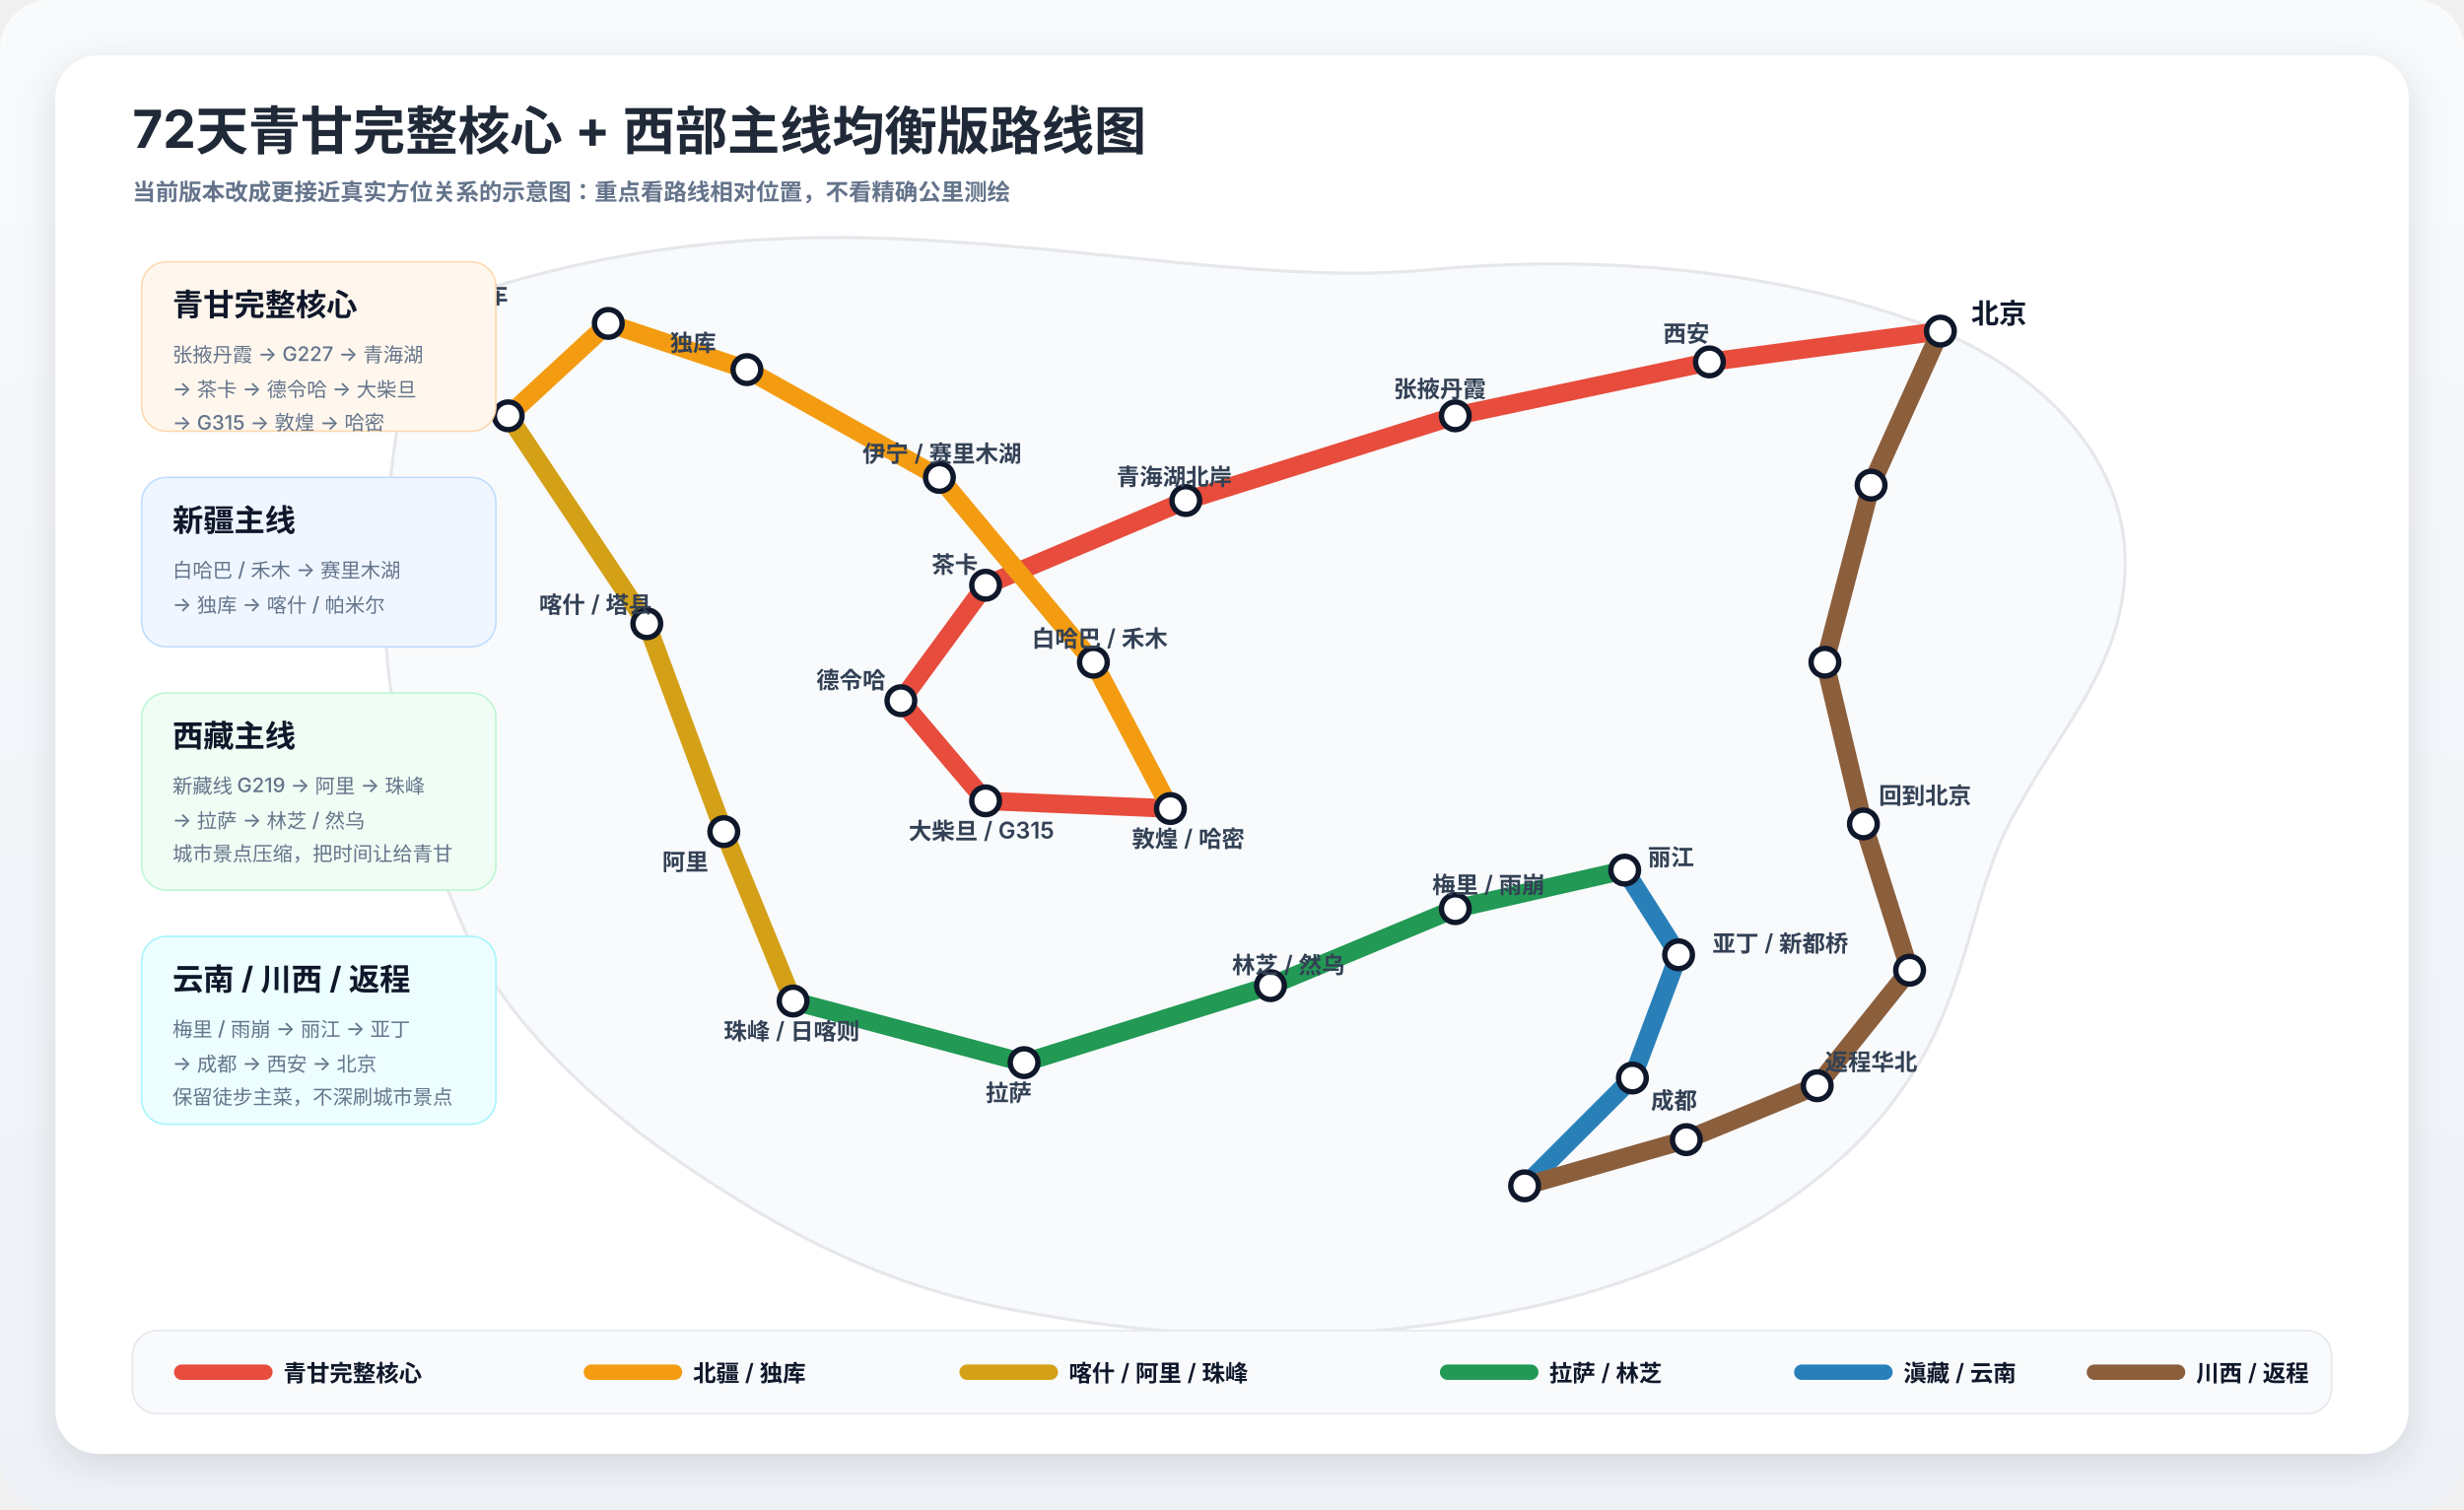
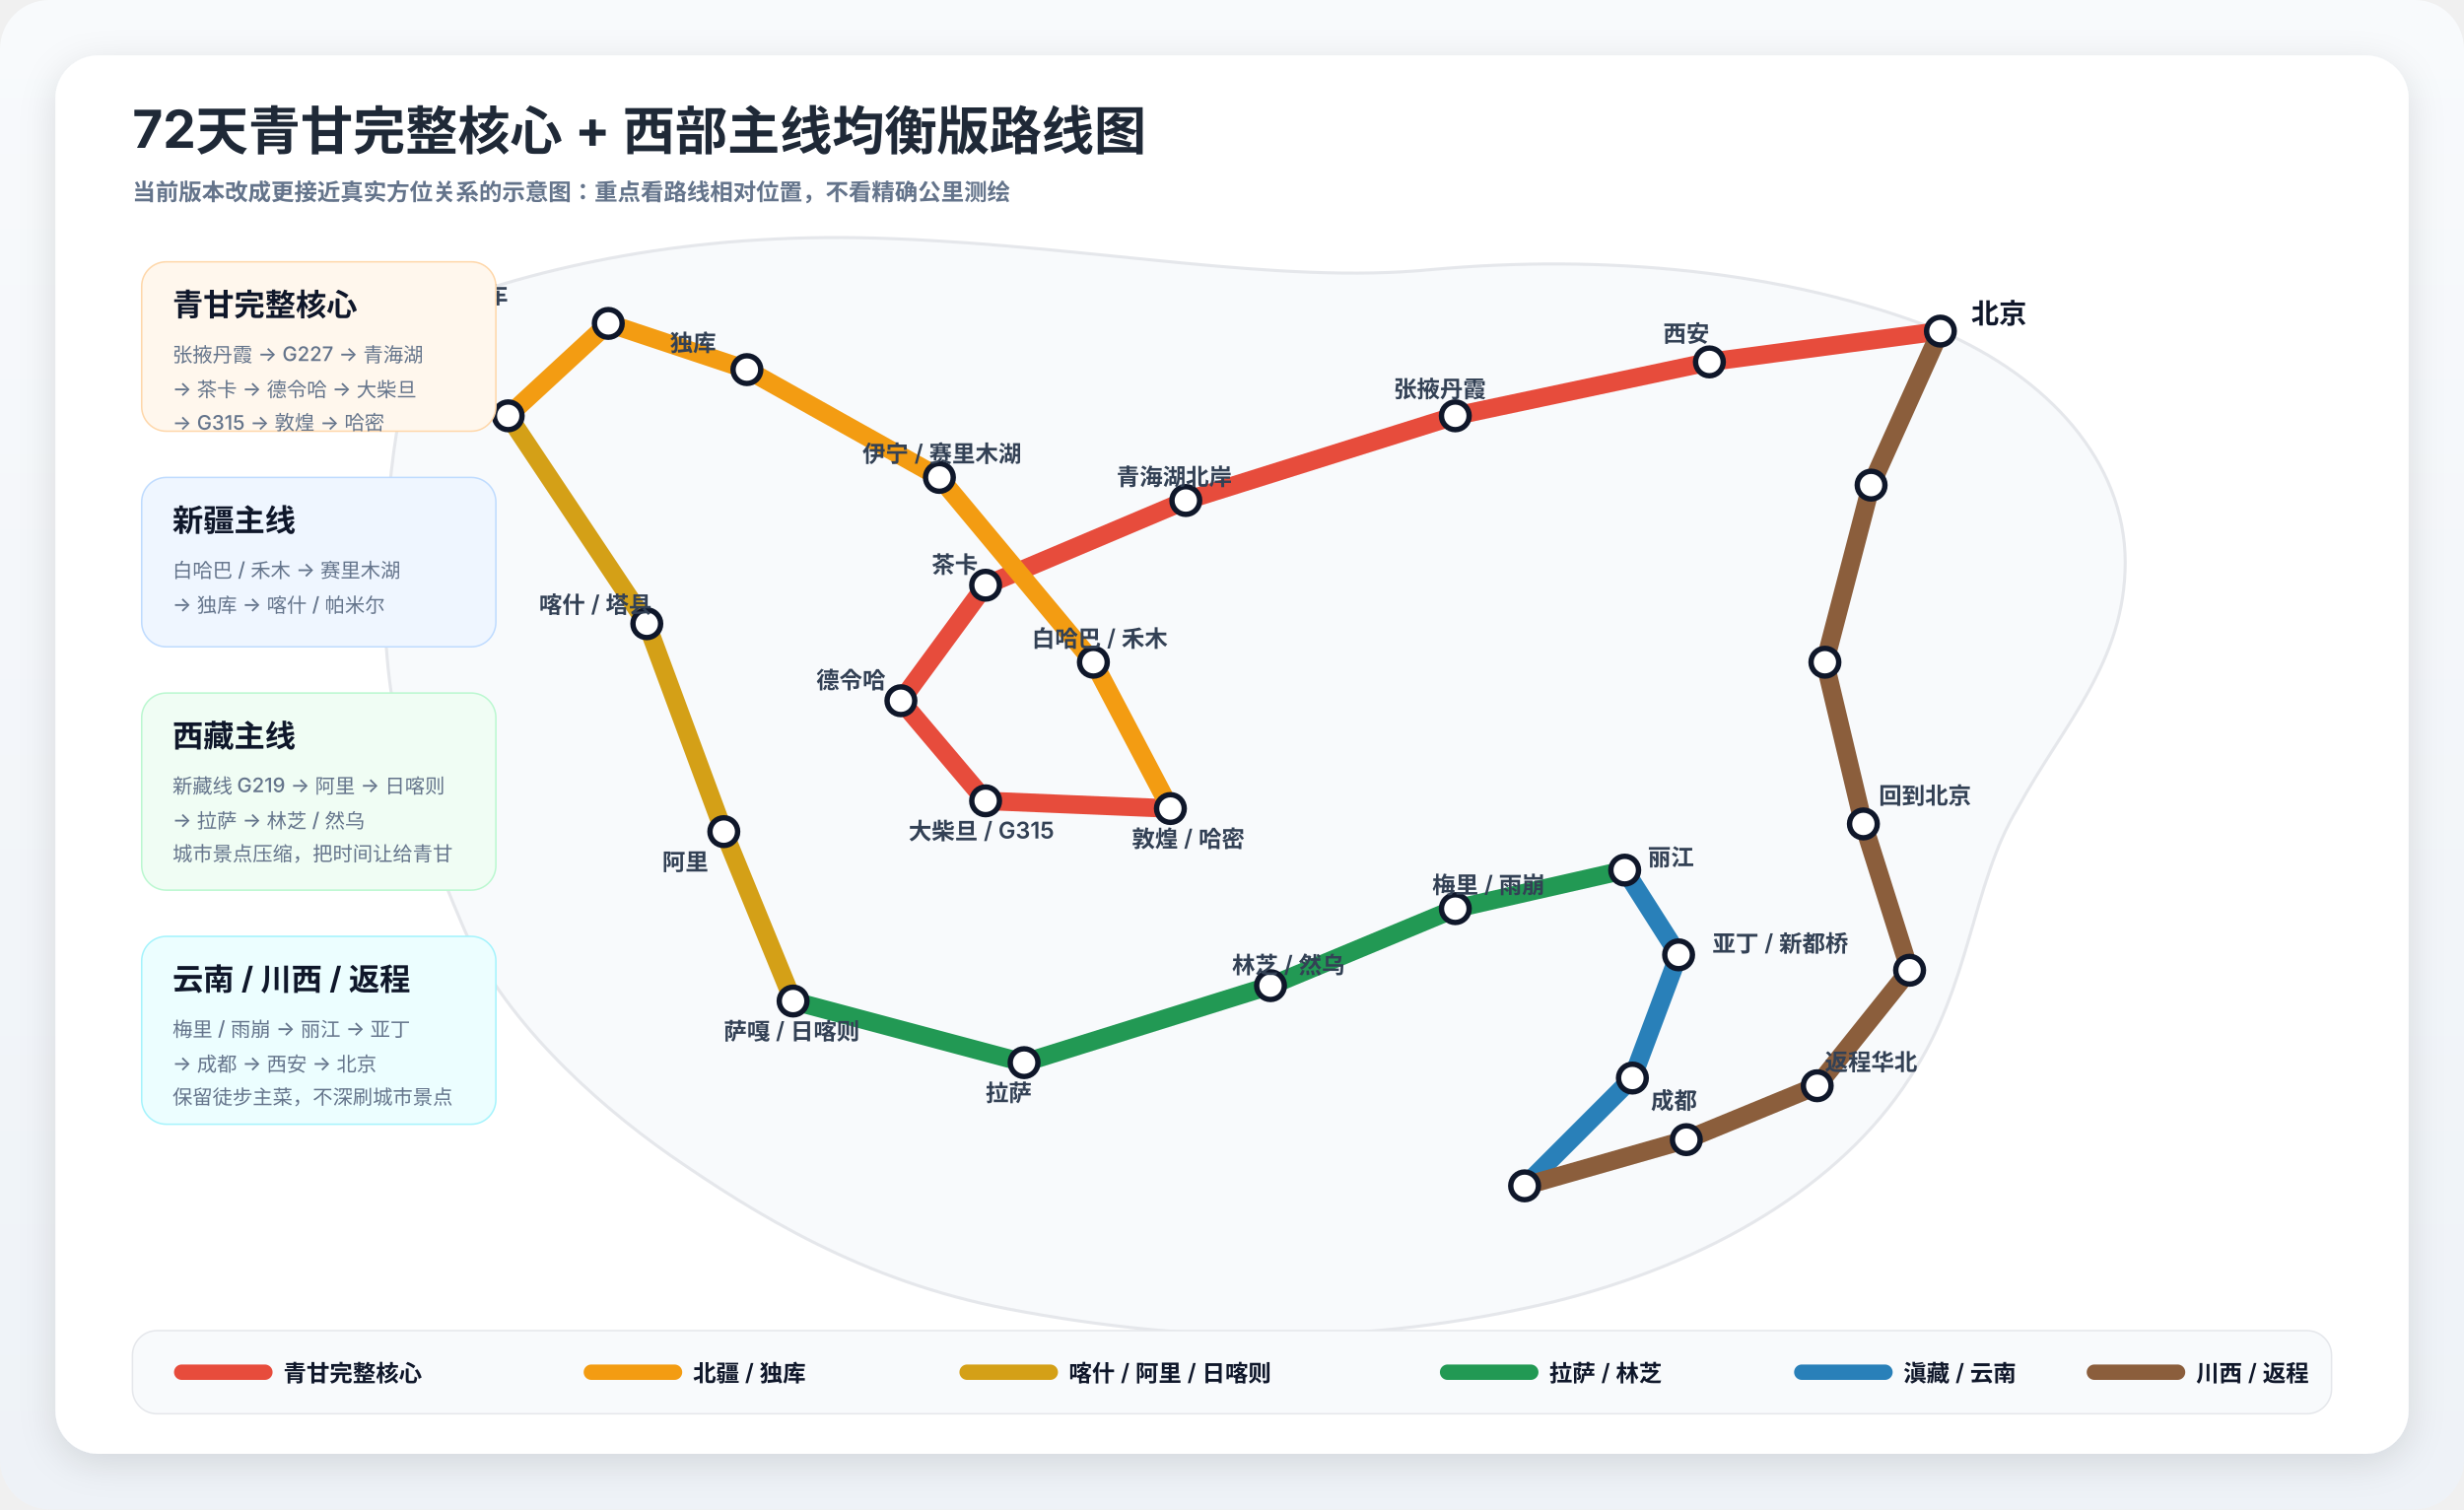
<svg xmlns="http://www.w3.org/2000/svg" width="1600" height="980" viewBox="0 0 1600 980" role="img" aria-labelledby="title desc">
  <defs>
    <linearGradient id="bg" x1="0" y1="0" x2="0" y2="1">
      <stop offset="0%" stop-color="#f8fafc" />
      <stop offset="100%" stop-color="#eef2f7" />
    </linearGradient>
    <filter id="shadow" x="-20%" y="-20%" width="140%" height="140%">
      <feDropShadow dx="0" dy="6" stdDeviation="12" flood-color="#000000" flood-opacity="0.12" />
    </filter>
    <style>
      .title{font:700 34px -apple-system,BlinkMacSystemFont,'PingFang SC','Noto Sans SC',sans-serif;fill:#1f2937}
      .meta{font:600 15px -apple-system,BlinkMacSystemFont,'PingFang SC','Noto Sans SC',sans-serif;fill:#64748b}
      .city{font:700 18px -apple-system,BlinkMacSystemFont,'PingFang SC','Noto Sans SC',sans-serif;fill:#0f172a}
      .minor{font:600 15px -apple-system,BlinkMacSystemFont,'PingFang SC','Noto Sans SC',sans-serif;fill:#334155}
      .tiny{font:500 13px -apple-system,BlinkMacSystemFont,'PingFang SC','Noto Sans SC',sans-serif;fill:#64748b}
      .legend{font:600 15px -apple-system,BlinkMacSystemFont,'PingFang SC','Noto Sans SC',sans-serif;fill:#0f172a}
    </style>
  </defs>
  <rect width="1600" height="980" rx="32" fill="url(#bg)" />
  <rect x="36" y="36" width="1528" height="908" rx="28" fill="#fff" filter="url(#shadow)" />
  <text x="86" y="96" class="title">72天青甘完整核心 + 西部主线均衡版路线图</text>
  <text x="86" y="130" class="meta">当前版本改成更接近真实方位关系的示意图：重点看路线相对位置，不看精确公里测绘</text>
  <path d="M280,200            C360,170 460,150 580,155            C710,160 830,185 930,175            C1040,165 1160,175 1260,215            C1330,245 1380,300 1380,365            C1380,430 1340,470 1310,525            C1280,575 1280,640 1240,700            C1195,770 1110,820 1010,845            C885,875 770,872 655,850            C560,832 490,788 435,750            C385,715 325,660 300,600            C270,530 250,465 250,395            C250,325 255,260 280,200 Z" fill="#f8fafc" stroke="#e5e7eb" stroke-width="2" />
  <polyline points="1260,215 1110,235 945,270 770,325 640,380 585,455 640,520 760,525" fill="none" stroke="#e74c3c" stroke-width="12" stroke-linecap="round" stroke-linejoin="round" />
  <polyline points="760,525 710,430 610,310 485,240 395,210 330,270" fill="none" stroke="#f39c12" stroke-width="12" stroke-linecap="round" stroke-linejoin="round" />
  <polyline points="330,270 420,405 470,540 515,650" fill="none" stroke="#d4a017" stroke-width="12" stroke-linecap="round" stroke-linejoin="round" />
  <polyline points="515,650 665,690 825,640 945,590 1055,565" fill="none" stroke="#229954" stroke-width="12" stroke-linecap="round" stroke-linejoin="round" />
  <polyline points="1055,565 1090,620 1060,700 990,770" fill="none" stroke="#2980b9" stroke-width="12" stroke-linecap="round" stroke-linejoin="round" />
  <polyline points="990,770 1095,740 1180,705 1240,630 1210,535 1185,430 1215,315 1260,215" fill="none" stroke="#8B5E3C" stroke-width="12" stroke-linecap="round" stroke-linejoin="round" />
  <g fill="#fff" stroke="#0f172a" stroke-width="3.5">
    <circle cx="1260" cy="215" r="9" />
    <circle cx="1110" cy="235" r="9" />
    <circle cx="945" cy="270" r="9" />
    <circle cx="770" cy="325" r="9" />
    <circle cx="640" cy="380" r="9" />
    <circle cx="585" cy="455" r="9" />
    <circle cx="640" cy="520" r="9" />
    <circle cx="760" cy="525" r="9" />
    <circle cx="710" cy="430" r="9" />
    <circle cx="610" cy="310" r="9" />
    <circle cx="485" cy="240" r="9" />
    <circle cx="395" cy="210" r="9" />
    <circle cx="330" cy="270" r="9" />
    <circle cx="420" cy="405" r="9" />
    <circle cx="470" cy="540" r="9" />
    <circle cx="515" cy="650" r="9" />
    <circle cx="665" cy="690" r="9" />
    <circle cx="825" cy="640" r="9" />
    <circle cx="945" cy="590" r="9" />
    <circle cx="1055" cy="565" r="9" />
    <circle cx="1090" cy="620" r="9" />
    <circle cx="1060" cy="700" r="9" />
    <circle cx="990" cy="770" r="9" />
    <circle cx="1095" cy="740" r="9" />
    <circle cx="1180" cy="705" r="9" />
    <circle cx="1240" cy="630" r="9" />
    <circle cx="1210" cy="535" r="9" />
    <circle cx="1185" cy="430" r="9" />
    <circle cx="1215" cy="315" r="9" />
  </g>
  <text x="1280" y="210" class="city">北京</text>
  <text x="1080" y="222" class="minor">西安</text>
  <text x="905" y="258" class="minor">张掖丹霞</text>
  <text x="725" y="315" class="minor">青海湖北岸</text>
  <text x="605" y="372" class="minor">茶卡</text>
  <text x="530" y="447" class="minor">德令哈</text>
  <text x="590" y="545" class="minor">大柴旦 / G315</text>
  <text x="735" y="550" class="minor">敦煌 / 哈密</text>
  <text x="670" y="420" class="minor">白哈巴 / 禾木</text>
  <text x="560" y="300" class="minor">伊宁 / 赛里木湖</text>
  <text x="435" y="228" class="minor">独库</text>
  <text x="300" y="197" class="minor">库车</text>
  <text x="350" y="398" class="minor">喀什 / 塔县</text>
  <text x="430" y="565" class="minor">阿里</text>
-   <text x="470" y="675" class="minor">珠峰 / 日喀则</text>
+   <text x="470" y="675" class="minor">萨嘎 / 日喀则</text>
  <text x="640" y="715" class="minor">拉萨</text>
  <text x="800" y="632" class="minor">林芝 / 然乌</text>
  <text x="930" y="580" class="minor">梅里 / 雨崩</text>
  <text x="1070" y="562" class="minor">丽江</text>
  <text x="1112" y="618" class="minor">亚丁 / 新都桥</text>
  <text x="1072" y="720" class="minor">成都</text>
  <text x="1185" y="695" class="minor">返程华北</text>
  <text x="1220" y="522" class="minor">回到北京</text>
  <rect x="92" y="170" width="230" height="110" rx="16" fill="#fff7ed" stroke="#fed7aa" />
  <text x="112" y="205" class="city" style="font-size:20px">青甘完整核心</text>
  <text x="112" y="235" class="tiny">张掖丹霞 → G227 → 青海湖</text>
  <text x="112" y="257" class="tiny">→ 茶卡 → 德令哈 → 大柴旦</text>
  <text x="112" y="279" class="tiny">→ G315 → 敦煌 → 哈密</text>
  <rect x="92" y="310" width="230" height="110" rx="16" fill="#eff6ff" stroke="#bfdbfe" />
  <text x="112" y="345" class="city" style="font-size:20px">新疆主线</text>
  <text x="112" y="375" class="tiny">白哈巴 / 禾木 → 赛里木湖</text>
  <text x="112" y="397" class="tiny">→ 独库 → 喀什 / 帕米尔</text>
  <rect x="92" y="450" width="230" height="128" rx="16" fill="#f0fdf4" stroke="#bbf7d0" />
  <text x="112" y="485" class="city" style="font-size:20px">西藏主线</text>
-   <text x="112" y="515" class="tiny">新藏线 G219 → 阿里 → 珠峰</text>
+   <text x="112" y="515" class="tiny">新藏线 G219 → 阿里 → 日喀则</text>
  <text x="112" y="537" class="tiny">→ 拉萨 → 林芝 / 然乌</text>
  <text x="112" y="559" class="tiny">城市景点压缩，把时间让给青甘</text>
  <rect x="92" y="608" width="230" height="122" rx="16" fill="#ecfeff" stroke="#a5f3fc" />
  <text x="112" y="643" class="city" style="font-size:20px">云南 / 川西 / 返程</text>
  <text x="112" y="673" class="tiny">梅里 / 雨崩 → 丽江 → 亚丁</text>
  <text x="112" y="695" class="tiny">→ 成都 → 西安 → 北京</text>
  <text x="112" y="717" class="tiny">保留徒步主菜，不深刷城市景点</text>
  <rect x="86" y="864" width="1428" height="54" rx="16" fill="#f8fafc" stroke="#e5e7eb" />
  <line x1="118" y1="891" x2="172" y2="891" stroke="#e74c3c" stroke-width="10" stroke-linecap="round" />
  <text x="184" y="897" class="legend">青甘完整核心</text>
  <line x1="384" y1="891" x2="438" y2="891" stroke="#f39c12" stroke-width="10" stroke-linecap="round" />
  <text x="450" y="897" class="legend">北疆 / 独库</text>
  <line x1="628" y1="891" x2="682" y2="891" stroke="#d4a017" stroke-width="10" stroke-linecap="round" />
-   <text x="694" y="897" class="legend">喀什 / 阿里 / 珠峰</text>
+   <text x="694" y="897" class="legend">喀什 / 阿里 / 日喀则</text>
  <line x1="940" y1="891" x2="994" y2="891" stroke="#229954" stroke-width="10" stroke-linecap="round" />
  <text x="1006" y="897" class="legend">拉萨 / 林芝</text>
  <line x1="1170" y1="891" x2="1224" y2="891" stroke="#2980b9" stroke-width="10" stroke-linecap="round" />
  <text x="1236" y="897" class="legend">滇藏 / 云南</text>
  <line x1="1360" y1="891" x2="1414" y2="891" stroke="#8B5E3C" stroke-width="10" stroke-linecap="round" />
  <text x="1426" y="897" class="legend">川西 / 返程</text>
</svg>
